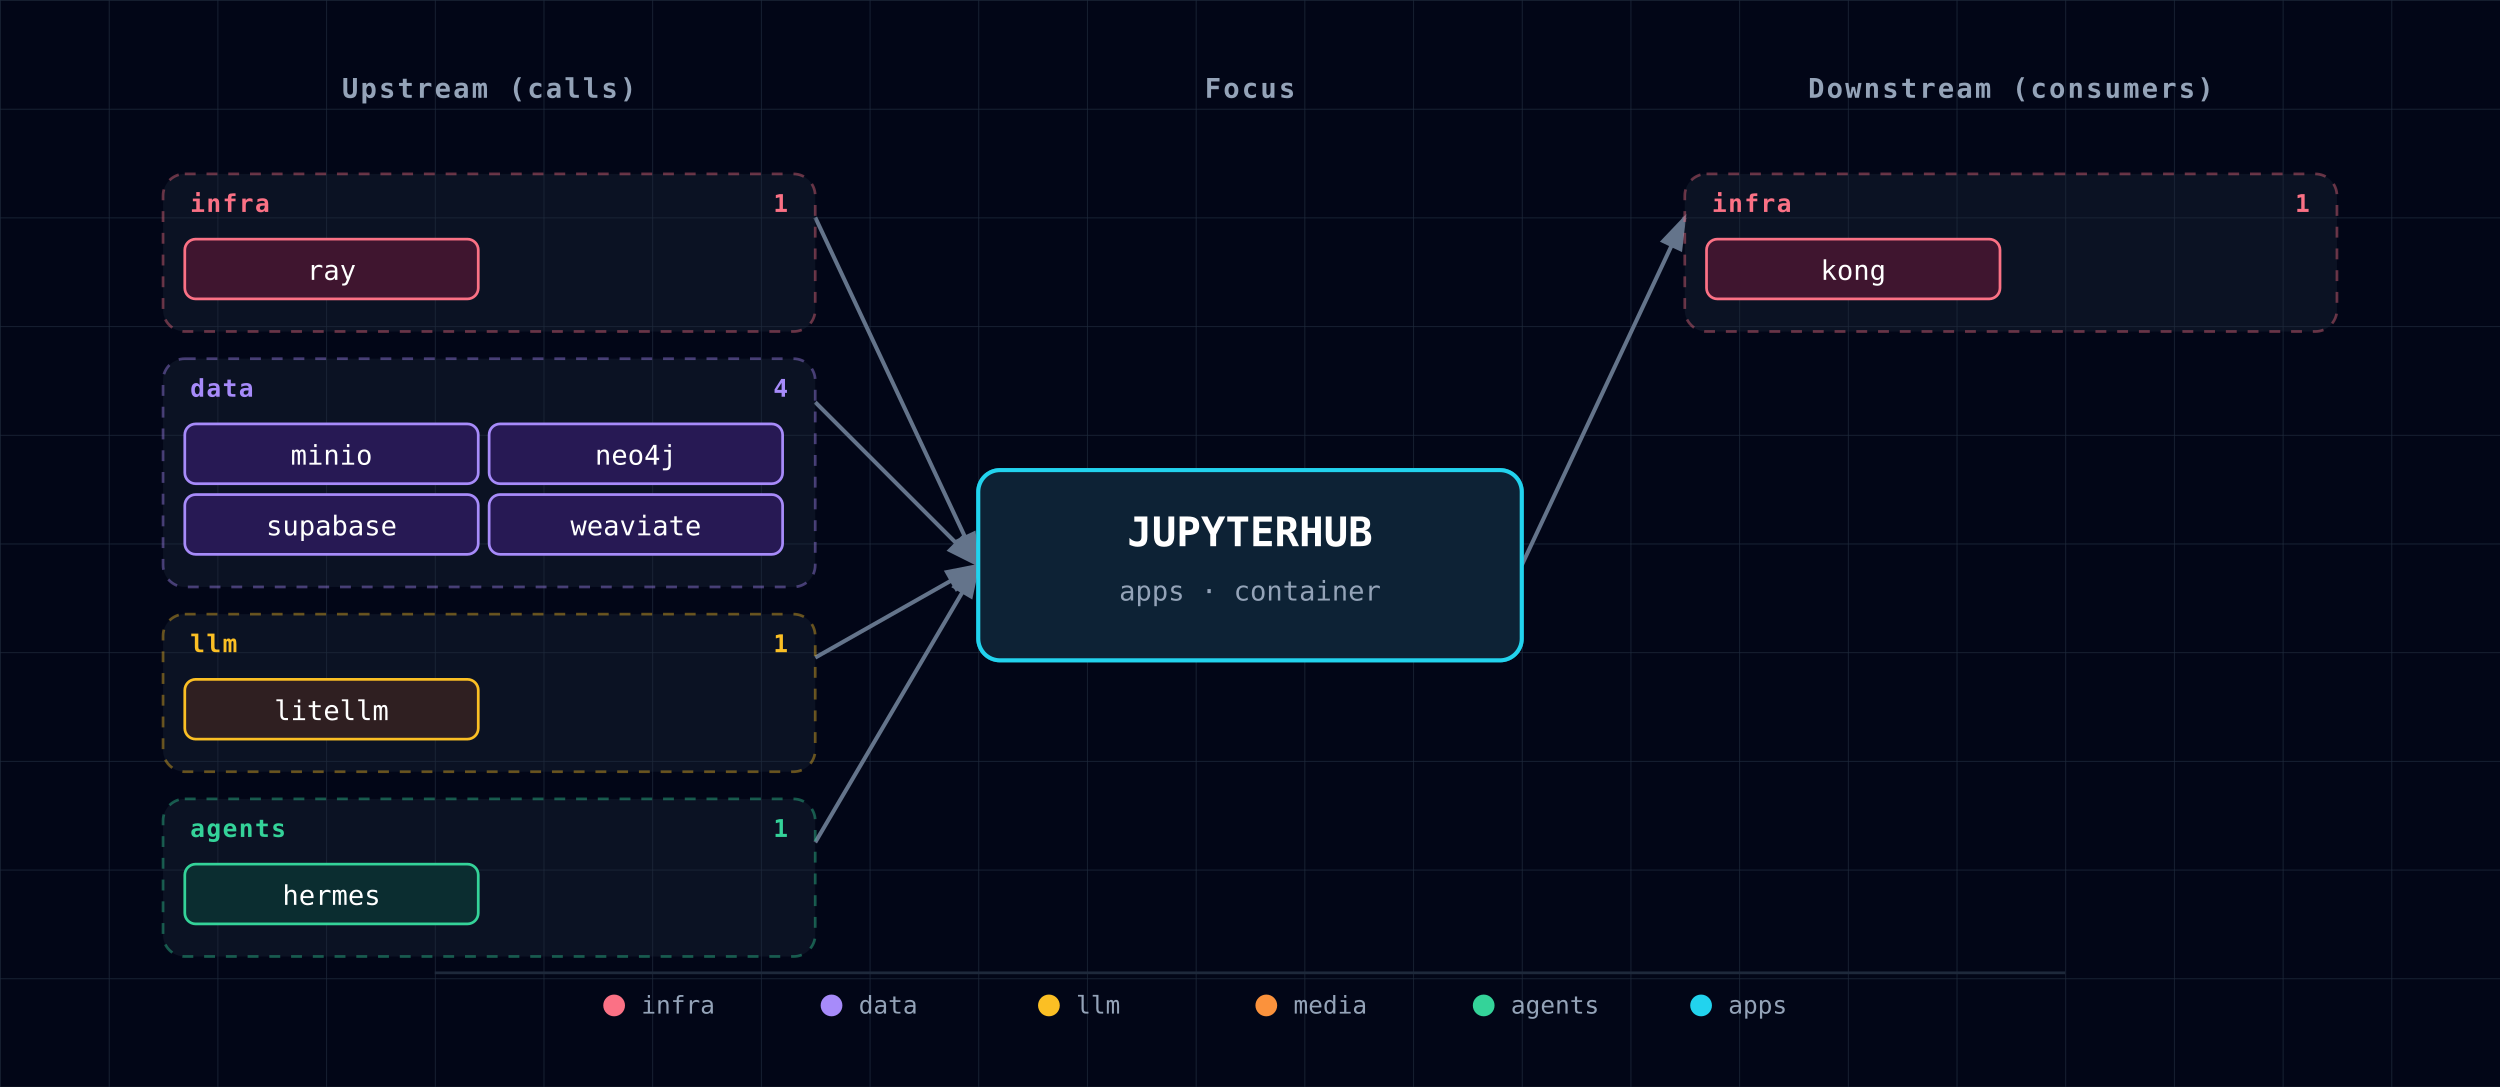
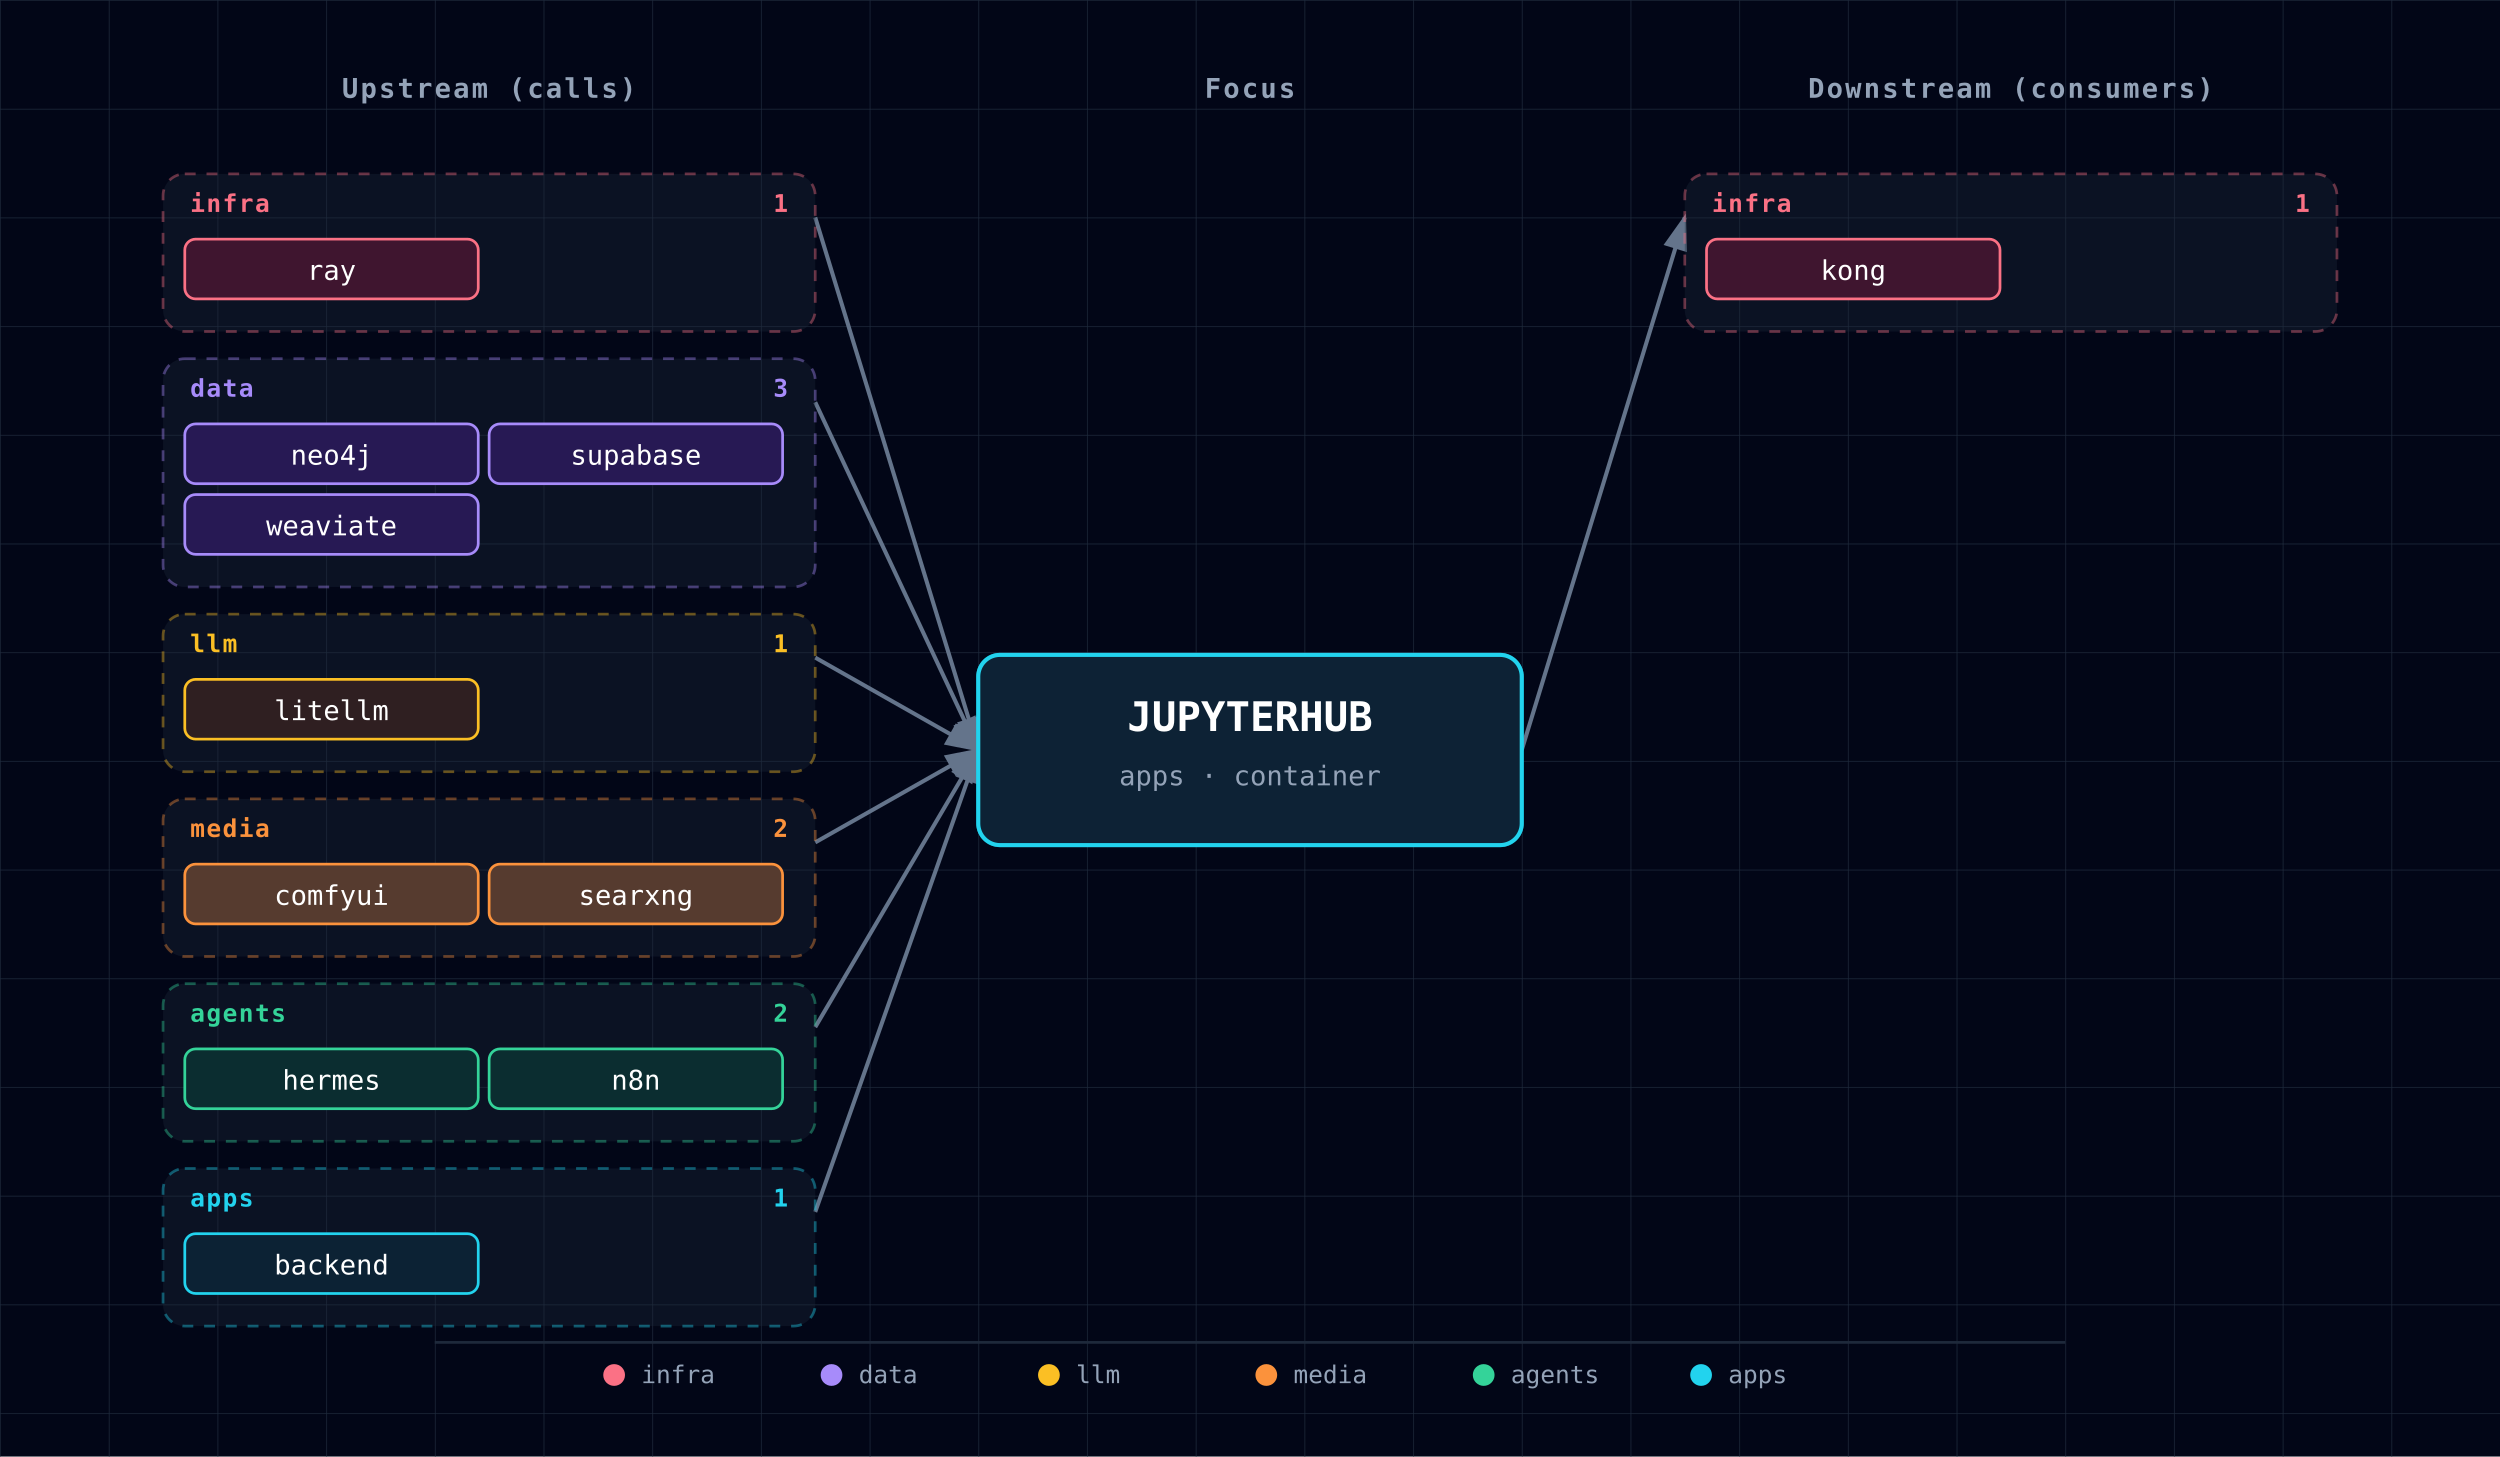
- <svg xmlns="http://www.w3.org/2000/svg" viewBox="0 0 920 400" font-family="'JetBrains Mono', 'Fira Code', Menlo, Consolas, monospace">
+ <svg xmlns="http://www.w3.org/2000/svg" viewBox="0 0 920 536" font-family="'JetBrains Mono', 'Fira Code', Menlo, Consolas, monospace">
  <defs>
    <pattern id="grid" width="40" height="40" patternUnits="userSpaceOnUse">
      <path d="M 40 0 L 0 0 0 40" fill="none" stroke="#1e293b" stroke-width="0.5" />
    </pattern>
    <marker id="arrowhead" markerWidth="9" markerHeight="6" refX="8" refY="3" orient="auto">
      <polygon points="0 0, 9 3, 0 6" fill="#64748b" />
    </marker>
    <filter id="focus-glow" x="-50%" y="-50%" width="200%" height="200%">
      <feGaussianBlur in="SourceAlpha" stdDeviation="6" />
      <feFlood flood-color="#22d3ee" flood-opacity="0.6" />
      <feComposite in2="SourceAlpha" operator="in" />
      <feMerge>
        <feMergeNode />
        <feMergeNode in="SourceGraphic" />
      </feMerge>
    </filter>
  </defs>
-   <rect width="920" height="400" fill="#020617" />
-   <rect width="920" height="400" fill="url(#grid)" />
+   <rect width="920" height="536" fill="#020617" />
+   <rect width="920" height="536" fill="url(#grid)" />
  <text x="180" y="36" fill="#94a3b8" font-size="10" font-weight="600" text-anchor="middle" letter-spacing="0.08em">Upstream (calls)</text>
  <text x="460" y="36" fill="#94a3b8" font-size="10" font-weight="600" text-anchor="middle" letter-spacing="0.08em">Focus</text>
  <text x="740" y="36" fill="#94a3b8" font-size="10" font-weight="600" text-anchor="middle" letter-spacing="0.08em">Downstream (consumers)</text>
-   <line x1="300" y1="80" x2="360" y2="208" stroke="#64748b" stroke-width="1.5" marker-end="url(#arrowhead)" />
-   <line x1="300" y1="148" x2="360" y2="208" stroke="#64748b" stroke-width="1.5" marker-end="url(#arrowhead)" />
-   <line x1="300" y1="242" x2="360" y2="208" stroke="#64748b" stroke-width="1.5" marker-end="url(#arrowhead)" />
-   <line x1="300" y1="310" x2="360" y2="208" stroke="#64748b" stroke-width="1.5" marker-end="url(#arrowhead)" />
-   <line x1="560" y1="208" x2="620" y2="80" stroke="#64748b" stroke-width="1.5" marker-end="url(#arrowhead)" />
+   <line x1="300" y1="80" x2="360" y2="276" stroke="#64748b" stroke-width="1.5" marker-end="url(#arrowhead)" />
+   <line x1="300" y1="148" x2="360" y2="276" stroke="#64748b" stroke-width="1.5" marker-end="url(#arrowhead)" />
+   <line x1="300" y1="242" x2="360" y2="276" stroke="#64748b" stroke-width="1.5" marker-end="url(#arrowhead)" />
+   <line x1="300" y1="310" x2="360" y2="276" stroke="#64748b" stroke-width="1.5" marker-end="url(#arrowhead)" />
+   <line x1="300" y1="378" x2="360" y2="276" stroke="#64748b" stroke-width="1.5" marker-end="url(#arrowhead)" />
+   <line x1="300" y1="446" x2="360" y2="276" stroke="#64748b" stroke-width="1.5" marker-end="url(#arrowhead)" />
+   <line x1="560" y1="276" x2="620" y2="80" stroke="#64748b" stroke-width="1.5" marker-end="url(#arrowhead)" />
  <g>
    <g class="cluster">
      <rect x="60" y="64" width="240" height="58" rx="8" fill="rgba(30,41,59,0.35)" stroke="#fb7185" stroke-width="1" stroke-dasharray="4,4" stroke-opacity="0.4" />
      <text x="70" y="78" fill="#fb7185" font-size="9" font-weight="700" text-anchor="start" style="letter-spacing:0.06em;text-transform:uppercase;">infra</text>
      <text x="290" y="78" fill="#fb7185" font-size="9" font-weight="600" text-anchor="end">1</text>
    </g>
    <g>
      <rect x="68" y="88" width="108" height="22" rx="4" fill="#0f172a" />
      <rect x="68" y="88" width="108" height="22" rx="4" fill="rgba(136, 19, 55, 0.4)" stroke="#fb7185" stroke-width="1" />
      <text x="122" y="103" fill="white" font-size="10" text-anchor="middle">ray</text>
    </g>
    <g class="cluster">
      <rect x="60" y="132" width="240" height="84" rx="8" fill="rgba(30,41,59,0.35)" stroke="#a78bfa" stroke-width="1" stroke-dasharray="4,4" stroke-opacity="0.4" />
      <text x="70" y="146" fill="#a78bfa" font-size="9" font-weight="700" text-anchor="start" style="letter-spacing:0.06em;text-transform:uppercase;">data</text>
-       <text x="290" y="146" fill="#a78bfa" font-size="9" font-weight="600" text-anchor="end">4</text>
+       <text x="290" y="146" fill="#a78bfa" font-size="9" font-weight="600" text-anchor="end">3</text>
    </g>
    <g>
      <rect x="68" y="156" width="108" height="22" rx="4" fill="#0f172a" />
      <rect x="68" y="156" width="108" height="22" rx="4" fill="rgba(76, 29, 149, 0.4)" stroke="#a78bfa" stroke-width="1" />
-       <text x="122" y="171" fill="white" font-size="10" text-anchor="middle">minio</text>
+       <text x="122" y="171" fill="white" font-size="10" text-anchor="middle">neo4j</text>
    </g>
    <g>
      <rect x="180" y="156" width="108" height="22" rx="4" fill="#0f172a" />
      <rect x="180" y="156" width="108" height="22" rx="4" fill="rgba(76, 29, 149, 0.4)" stroke="#a78bfa" stroke-width="1" />
-       <text x="234" y="171" fill="white" font-size="10" text-anchor="middle">neo4j</text>
+       <text x="234" y="171" fill="white" font-size="10" text-anchor="middle">supabase</text>
    </g>
    <g>
      <rect x="68" y="182" width="108" height="22" rx="4" fill="#0f172a" />
      <rect x="68" y="182" width="108" height="22" rx="4" fill="rgba(76, 29, 149, 0.4)" stroke="#a78bfa" stroke-width="1" />
-       <text x="122" y="197" fill="white" font-size="10" text-anchor="middle">supabase</text>
-     </g>
-     <g>
-       <rect x="180" y="182" width="108" height="22" rx="4" fill="#0f172a" />
-       <rect x="180" y="182" width="108" height="22" rx="4" fill="rgba(76, 29, 149, 0.4)" stroke="#a78bfa" stroke-width="1" />
-       <text x="234" y="197" fill="white" font-size="10" text-anchor="middle">weaviate</text>
+       <text x="122" y="197" fill="white" font-size="10" text-anchor="middle">weaviate</text>
    </g>
    <g class="cluster">
      <rect x="60" y="226" width="240" height="58" rx="8" fill="rgba(30,41,59,0.35)" stroke="#fbbf24" stroke-width="1" stroke-dasharray="4,4" stroke-opacity="0.4" />
      <text x="70" y="240" fill="#fbbf24" font-size="9" font-weight="700" text-anchor="start" style="letter-spacing:0.06em;text-transform:uppercase;">llm</text>
      <text x="290" y="240" fill="#fbbf24" font-size="9" font-weight="600" text-anchor="end">1</text>
    </g>
    <g>
      <rect x="68" y="250" width="108" height="22" rx="4" fill="#0f172a" />
      <rect x="68" y="250" width="108" height="22" rx="4" fill="rgba(120, 53, 15, 0.3)" stroke="#fbbf24" stroke-width="1" />
      <text x="122" y="265" fill="white" font-size="10" text-anchor="middle">litellm</text>
    </g>
    <g class="cluster">
-       <rect x="60" y="294" width="240" height="58" rx="8" fill="rgba(30,41,59,0.35)" stroke="#34d399" stroke-width="1" stroke-dasharray="4,4" stroke-opacity="0.4" />
-       <text x="70" y="308" fill="#34d399" font-size="9" font-weight="700" text-anchor="start" style="letter-spacing:0.06em;text-transform:uppercase;">agents</text>
-       <text x="290" y="308" fill="#34d399" font-size="9" font-weight="600" text-anchor="end">1</text>
+       <rect x="60" y="294" width="240" height="58" rx="8" fill="rgba(30,41,59,0.35)" stroke="#fb923c" stroke-width="1" stroke-dasharray="4,4" stroke-opacity="0.4" />
+       <text x="70" y="308" fill="#fb923c" font-size="9" font-weight="700" text-anchor="start" style="letter-spacing:0.06em;text-transform:uppercase;">media</text>
+       <text x="290" y="308" fill="#fb923c" font-size="9" font-weight="600" text-anchor="end">2</text>
    </g>
    <g>
      <rect x="68" y="318" width="108" height="22" rx="4" fill="#0f172a" />
-       <rect x="68" y="318" width="108" height="22" rx="4" fill="rgba(6, 78, 59, 0.4)" stroke="#34d399" stroke-width="1" />
-       <text x="122" y="333" fill="white" font-size="10" text-anchor="middle">hermes</text>
+       <rect x="68" y="318" width="108" height="22" rx="4" fill="rgba(251, 146, 60, 0.3)" stroke="#fb923c" stroke-width="1" />
+       <text x="122" y="333" fill="white" font-size="10" text-anchor="middle">comfyui</text>
+     </g>
+     <g>
+       <rect x="180" y="318" width="108" height="22" rx="4" fill="#0f172a" />
+       <rect x="180" y="318" width="108" height="22" rx="4" fill="rgba(251, 146, 60, 0.3)" stroke="#fb923c" stroke-width="1" />
+       <text x="234" y="333" fill="white" font-size="10" text-anchor="middle">searxng</text>
+     </g>
+     <g class="cluster">
+       <rect x="60" y="362" width="240" height="58" rx="8" fill="rgba(30,41,59,0.35)" stroke="#34d399" stroke-width="1" stroke-dasharray="4,4" stroke-opacity="0.4" />
+       <text x="70" y="376" fill="#34d399" font-size="9" font-weight="700" text-anchor="start" style="letter-spacing:0.06em;text-transform:uppercase;">agents</text>
+       <text x="290" y="376" fill="#34d399" font-size="9" font-weight="600" text-anchor="end">2</text>
+     </g>
+     <g>
+       <rect x="68" y="386" width="108" height="22" rx="4" fill="#0f172a" />
+       <rect x="68" y="386" width="108" height="22" rx="4" fill="rgba(6, 78, 59, 0.4)" stroke="#34d399" stroke-width="1" />
+       <text x="122" y="401" fill="white" font-size="10" text-anchor="middle">hermes</text>
+     </g>
+     <g>
+       <rect x="180" y="386" width="108" height="22" rx="4" fill="#0f172a" />
+       <rect x="180" y="386" width="108" height="22" rx="4" fill="rgba(6, 78, 59, 0.4)" stroke="#34d399" stroke-width="1" />
+       <text x="234" y="401" fill="white" font-size="10" text-anchor="middle">n8n</text>
+     </g>
+     <g class="cluster">
+       <rect x="60" y="430" width="240" height="58" rx="8" fill="rgba(30,41,59,0.35)" stroke="#22d3ee" stroke-width="1" stroke-dasharray="4,4" stroke-opacity="0.4" />
+       <text x="70" y="444" fill="#22d3ee" font-size="9" font-weight="700" text-anchor="start" style="letter-spacing:0.06em;text-transform:uppercase;">apps</text>
+       <text x="290" y="444" fill="#22d3ee" font-size="9" font-weight="600" text-anchor="end">1</text>
+     </g>
+     <g>
+       <rect x="68" y="454" width="108" height="22" rx="4" fill="#0f172a" />
+       <rect x="68" y="454" width="108" height="22" rx="4" fill="rgba(8, 51, 68, 0.4)" stroke="#22d3ee" stroke-width="1" />
+       <text x="122" y="469" fill="white" font-size="10" text-anchor="middle">backend</text>
    </g>
  </g>
  <g>
    <g class="cluster">
      <rect x="620" y="64" width="240" height="58" rx="8" fill="rgba(30,41,59,0.35)" stroke="#fb7185" stroke-width="1" stroke-dasharray="4,4" stroke-opacity="0.4" />
      <text x="630" y="78" fill="#fb7185" font-size="9" font-weight="700" text-anchor="start" style="letter-spacing:0.06em;text-transform:uppercase;">infra</text>
      <text x="850" y="78" fill="#fb7185" font-size="9" font-weight="600" text-anchor="end">1</text>
    </g>
    <g>
      <rect x="628" y="88" width="108" height="22" rx="4" fill="#0f172a" />
      <rect x="628" y="88" width="108" height="22" rx="4" fill="rgba(136, 19, 55, 0.4)" stroke="#fb7185" stroke-width="1" />
      <text x="682" y="103" fill="white" font-size="10" text-anchor="middle">kong</text>
    </g>
  </g>
  <g class="focus" filter="url(#focus-glow)">
-     <rect x="360" y="173" width="200" height="70" rx="8" fill="#0f172a" />
-     <rect x="360" y="173" width="200" height="70" rx="8" fill="rgba(8, 51, 68, 0.4)" stroke="#22d3ee" stroke-width="1.5" />
-     <text x="460" y="201" fill="white" font-size="15" font-weight="700" text-anchor="middle">JUPYTERHUB</text>
-     <text x="460" y="221" fill="#94a3b8" font-size="10" text-anchor="middle">apps · container</text>
+     <rect x="360" y="241" width="200" height="70" rx="8" fill="#0f172a" />
+     <rect x="360" y="241" width="200" height="70" rx="8" fill="rgba(8, 51, 68, 0.4)" stroke="#22d3ee" stroke-width="1.5" />
+     <text x="460" y="269" fill="white" font-size="15" font-weight="700" text-anchor="middle">JUPYTERHUB</text>
+     <text x="460" y="289" fill="#94a3b8" font-size="10" text-anchor="middle">apps · container</text>
  </g>
  <g class="legend">
-     <line x1="160" y1="358" x2="760" y2="358" stroke="#1e293b" stroke-width="1" />
-     <circle cx="226" cy="370" r="4" fill="#fb7185" />
-     <text x="236" y="373" fill="#94a3b8" font-size="9" font-weight="400" text-anchor="start">infra</text>
-     <circle cx="306" cy="370" r="4" fill="#a78bfa" />
-     <text x="316" y="373" fill="#94a3b8" font-size="9" font-weight="400" text-anchor="start">data</text>
-     <circle cx="386" cy="370" r="4" fill="#fbbf24" />
-     <text x="396" y="373" fill="#94a3b8" font-size="9" font-weight="400" text-anchor="start">llm</text>
-     <circle cx="466" cy="370" r="4" fill="#fb923c" />
-     <text x="476" y="373" fill="#94a3b8" font-size="9" font-weight="400" text-anchor="start">media</text>
-     <circle cx="546" cy="370" r="4" fill="#34d399" />
-     <text x="556" y="373" fill="#94a3b8" font-size="9" font-weight="400" text-anchor="start">agents</text>
-     <circle cx="626" cy="370" r="4" fill="#22d3ee" />
-     <text x="636" y="373" fill="#94a3b8" font-size="9" font-weight="400" text-anchor="start">apps</text>
+     <line x1="160" y1="494" x2="760" y2="494" stroke="#1e293b" stroke-width="1" />
+     <circle cx="226" cy="506" r="4" fill="#fb7185" />
+     <text x="236" y="509" fill="#94a3b8" font-size="9" font-weight="400" text-anchor="start">infra</text>
+     <circle cx="306" cy="506" r="4" fill="#a78bfa" />
+     <text x="316" y="509" fill="#94a3b8" font-size="9" font-weight="400" text-anchor="start">data</text>
+     <circle cx="386" cy="506" r="4" fill="#fbbf24" />
+     <text x="396" y="509" fill="#94a3b8" font-size="9" font-weight="400" text-anchor="start">llm</text>
+     <circle cx="466" cy="506" r="4" fill="#fb923c" />
+     <text x="476" y="509" fill="#94a3b8" font-size="9" font-weight="400" text-anchor="start">media</text>
+     <circle cx="546" cy="506" r="4" fill="#34d399" />
+     <text x="556" y="509" fill="#94a3b8" font-size="9" font-weight="400" text-anchor="start">agents</text>
+     <circle cx="626" cy="506" r="4" fill="#22d3ee" />
+     <text x="636" y="509" fill="#94a3b8" font-size="9" font-weight="400" text-anchor="start">apps</text>
  </g>
</svg>
